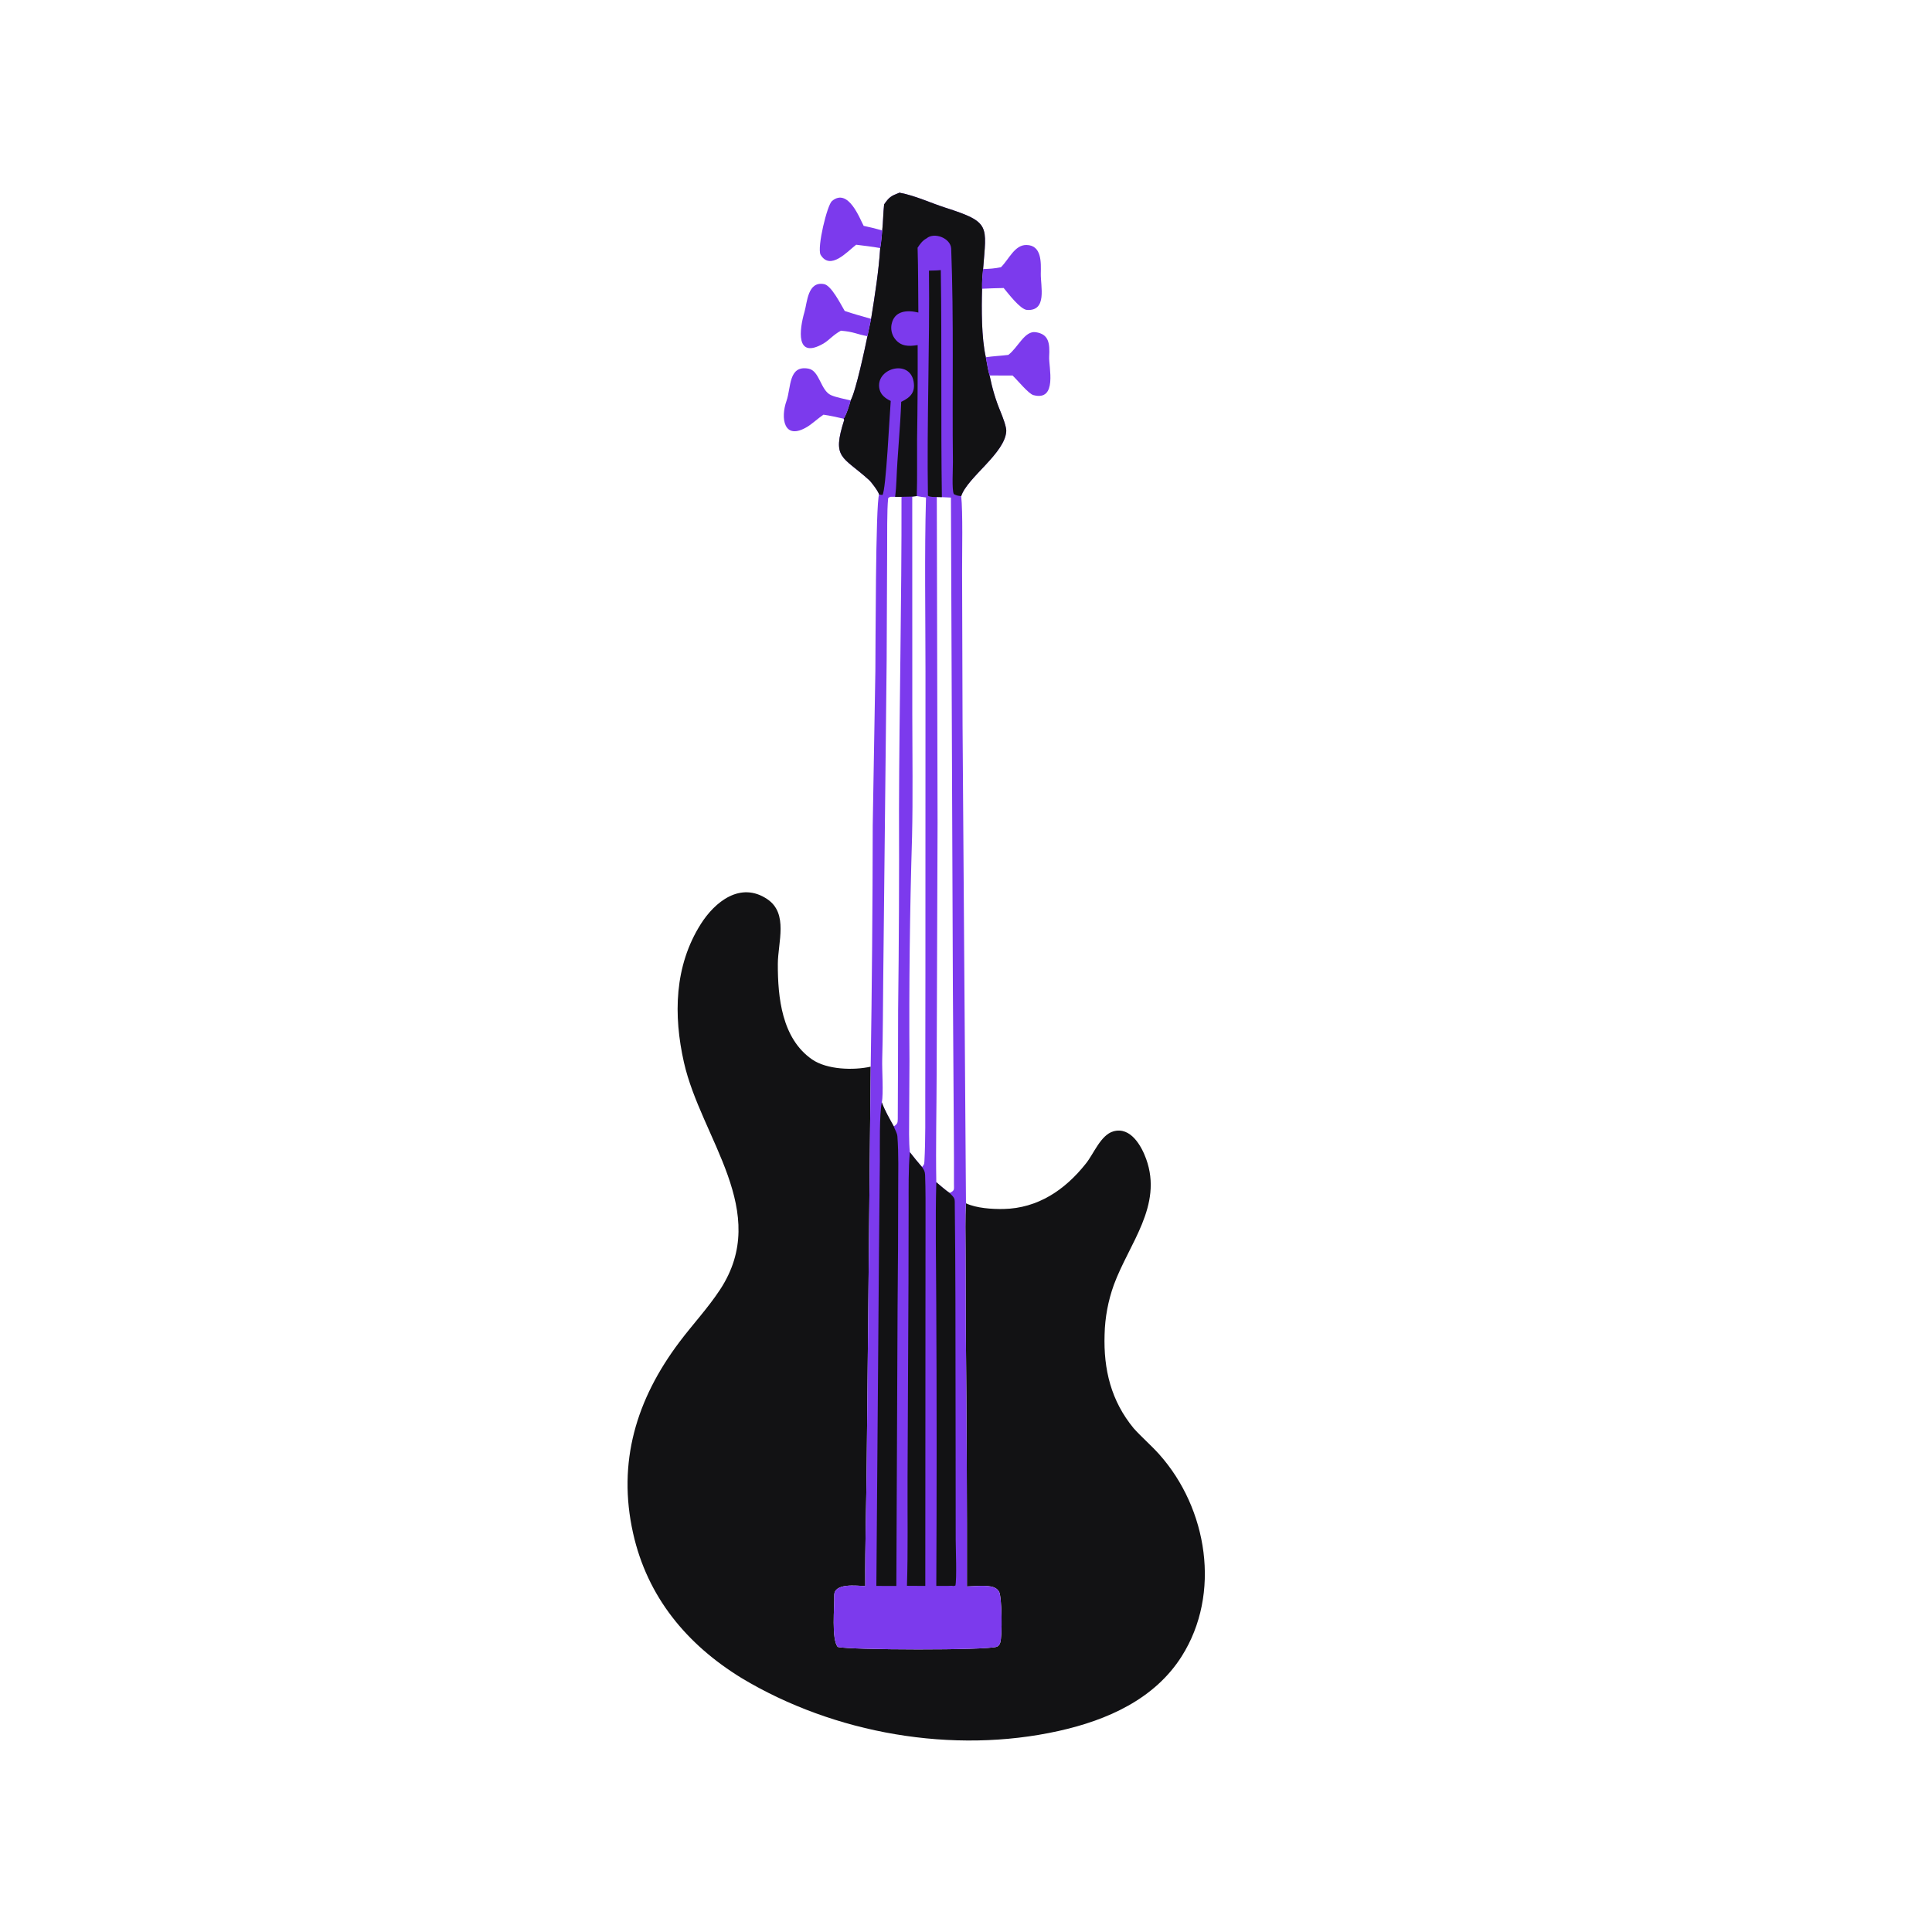
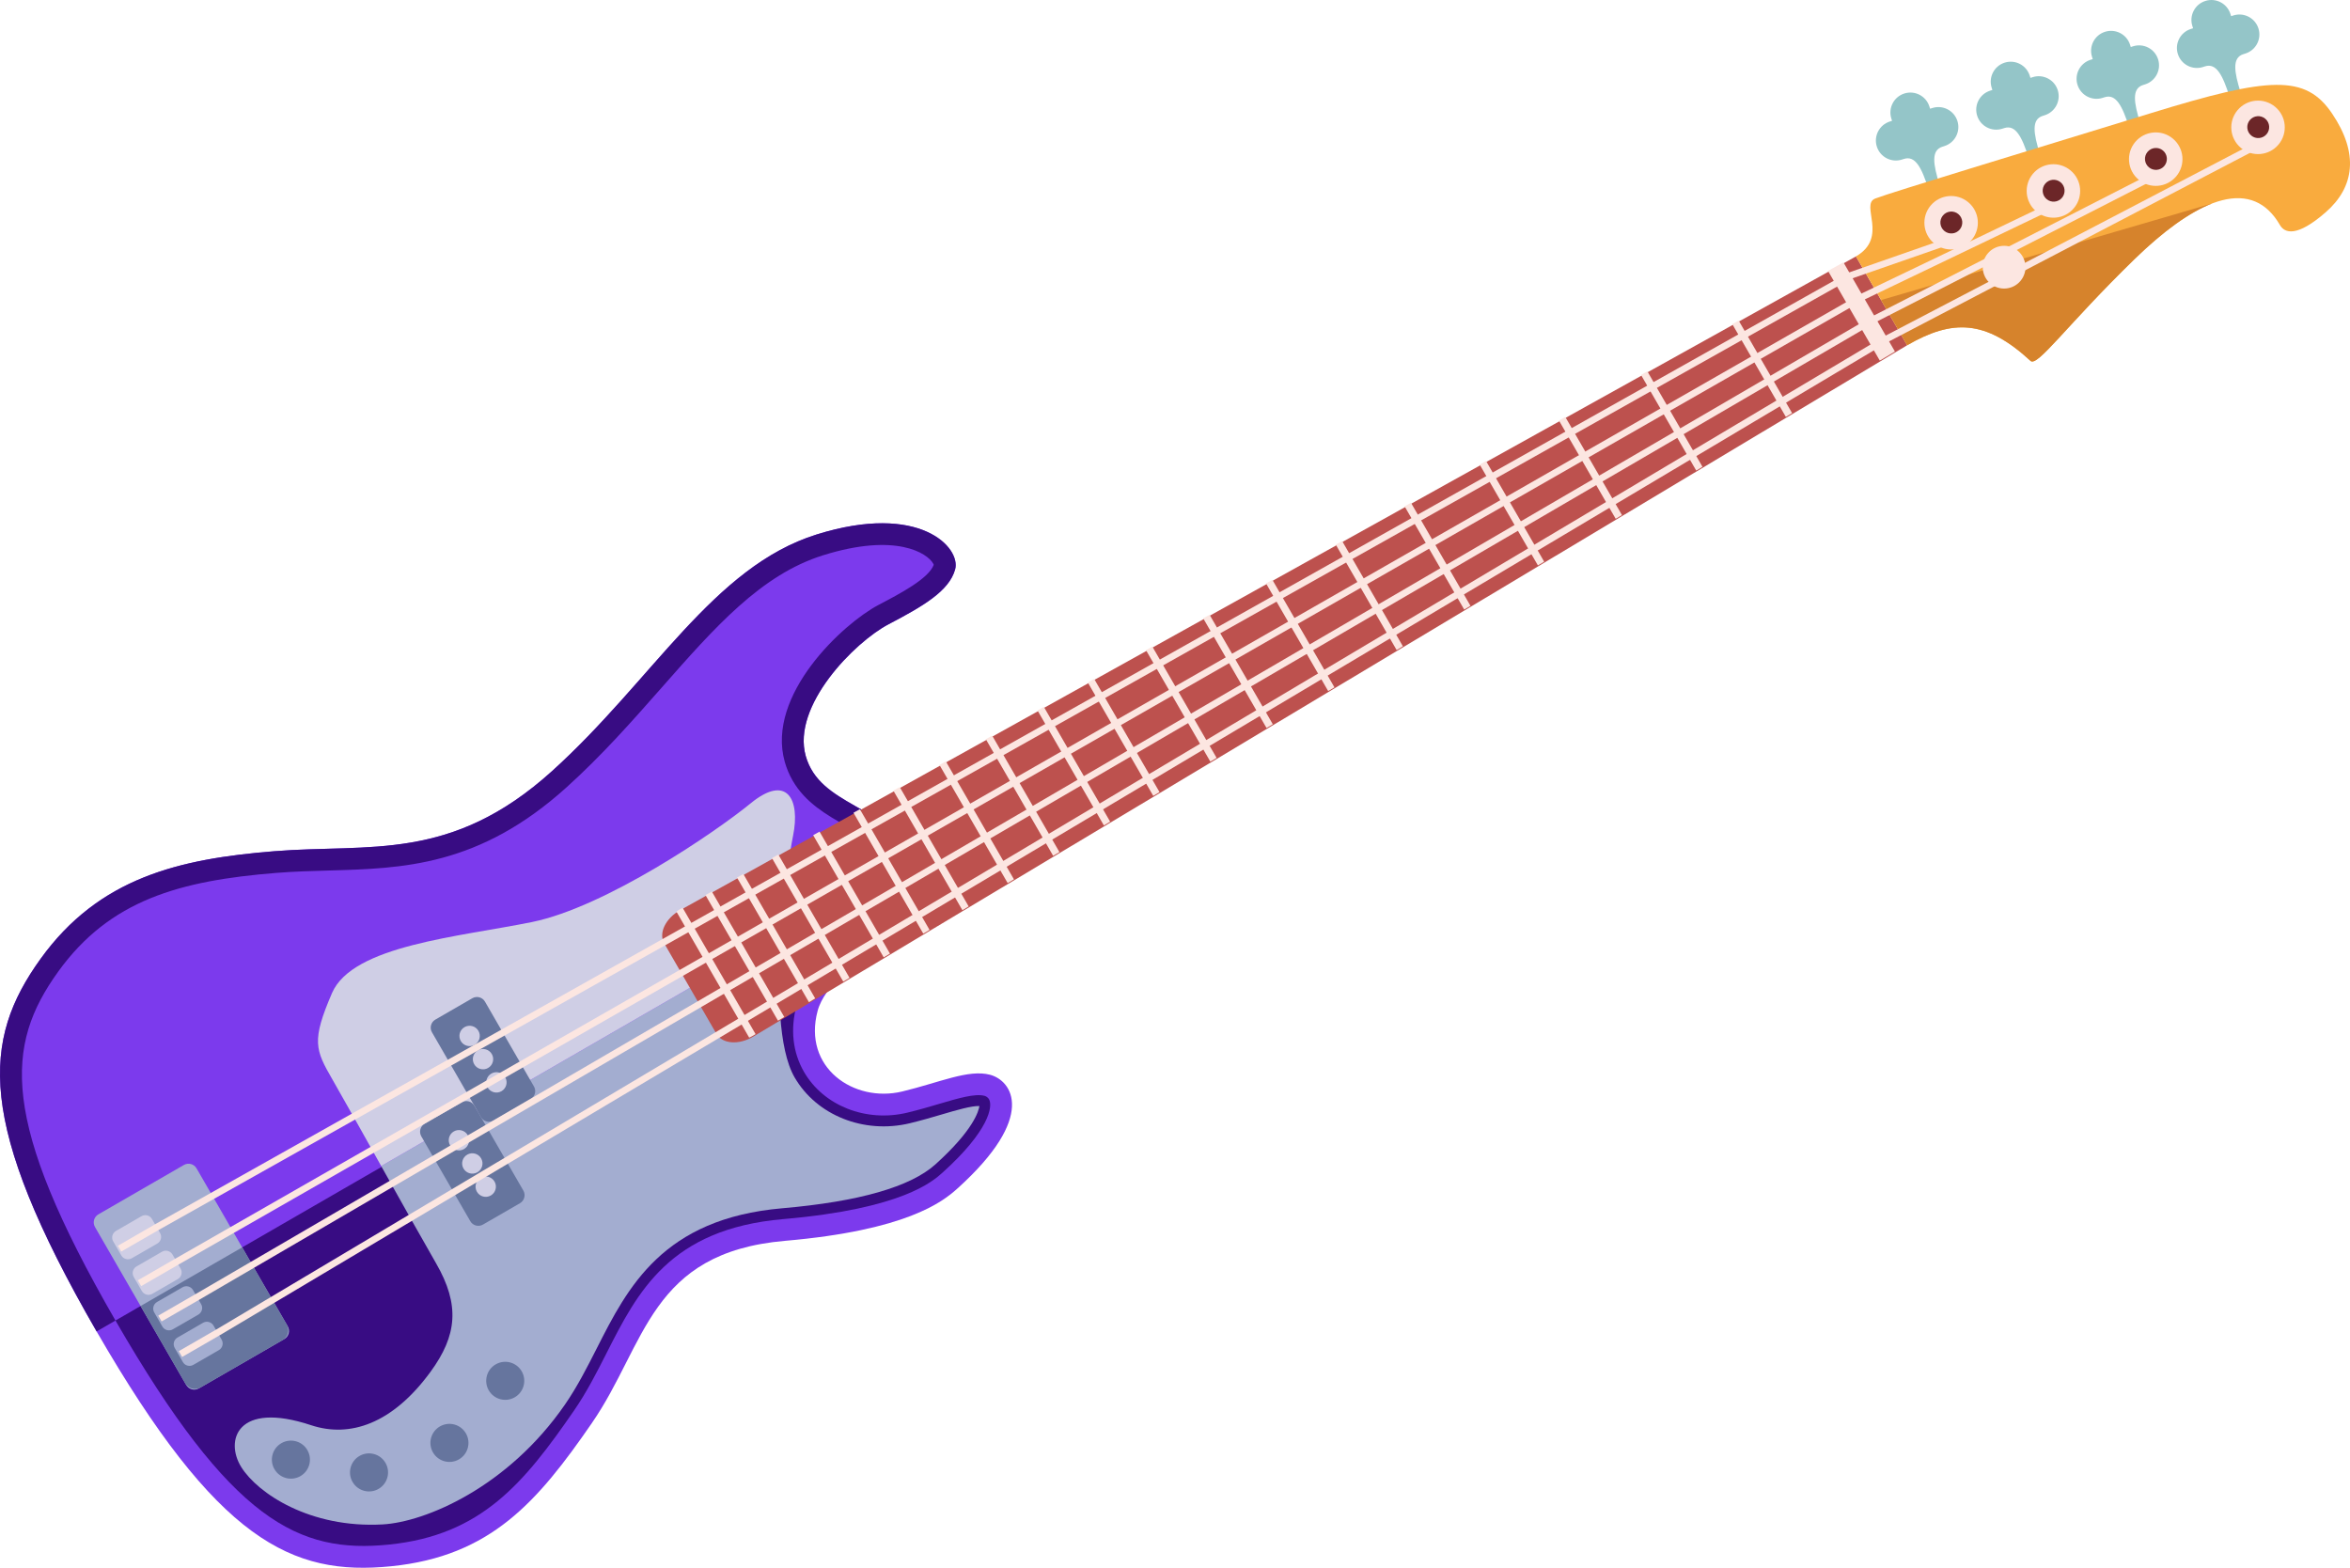
- <svg xmlns="http://www.w3.org/2000/svg" width="1024" height="1024" viewBox="0 0 1024 1024">
-   <path fill="#121214" d="M476.742 102.124c8.491 1.598 16.45 5.425 24.417 7.983 24.081 7.73 21.654 9.379 19.909 32.484-.417 4.046-.596 6.366-.553 10.444-.311 10.591-.356 26.038 1.996 36.312q.482 2.958 1.068 5.897a39 39 0 0 0 .931 3.772c1.412 6.898 3.161 12.907 5.869 19.396.961 2.303 3.064 7.805 2.964 10.013-.536 11.765-20.623 24.55-23.894 34.546.93 7.853.456 31.017.481 39.88l.246 81.661 1.811 253.272c5.481 2.578 13.804 3.125 19.926 3.003 18.177-.363 32.593-10.125 43.606-24.051 4.175-5.118 7.851-15.199 14.637-17.106 9.096-2.556 14.845 7.755 17.329 14.632 8.949 24.782-9.074 44.842-17.116 66.719a83.4 83.4 0 0 0-4.914 26.349c-.596 18.464 3.403 35.154 15.454 49.741 4.292 4.777 9.294 9.032 13.563 13.82 25.526 28.629 32.901 73.741 11.846 106.994-14.355 22.671-39.395 33.825-65.189 39.559-56.046 12.46-118.889 1.48-168.04-28.008-29.112-17.851-49.978-43.018-57.532-76.78-8.418-37.619 1.667-70.954 24.548-101.354 7.161-9.514 15.082-17.937 21.546-27.779 27.202-41.419-10.022-80.146-19.147-120.409-5.622-24.976-5.149-51.154 8.974-73.415 7.429-11.711 20.999-22.691 35.194-13.13 11.319 7.623 5.627 22.98 5.593 34.312-.054 17.755 2.11 39.498 18.117 50.613 7.916 5.5 22.009 5.885 31.106 3.855a8991 8991 0 0 0 1.075-127.849l1.398-81.768c.115-9.865.092-89.56 1.986-93.607-.392-1.67-4-6.52-5.417-7.795-14.191-12.774-19.684-11.135-13.05-31.854l-.434-.575c1.199-.868 3.556-8.354 3.8-9.657 2.746-4.742 7.707-28.137 8.918-34.055a920 920 0 0 1 1.941-9.192c1.891-11.665 4.112-25.796 4.818-37.513.403-1.605.946-7.449 1.083-9.309.49-4.675.505-9.417.997-13.848 2.659-3.868 3.719-4.502 8.139-6.203m-9.136 20.051c-.137 1.86-.68 7.704-1.083 9.309-.706 11.717-2.927 25.848-4.818 37.513a920 920 0 0 0-1.941 9.192c-1.211 5.918-6.172 29.313-8.918 34.055-.244 1.303-2.601 8.789-3.8 9.657l.434.575c-6.634 20.719-1.141 19.08 13.05 31.854 1.417 1.275 5.025 6.125 5.417 7.795-1.894 4.047-1.871 83.742-1.986 93.607l-1.398 81.768a8991 8991 0 0 1-1.075 127.849l-2.102 208.814c-.167 22.156-.949 44.304-.783 66.48-4.57-.136-16.667-1.828-16.443 5.063.186 5.725-1.574 23.263 1.877 27.201 5.675 1.651 79.381 1.902 84.349-.123.997-.406 1.35-1.063 1.719-2.045 1.205-3.205.966-24.5-.6-27.134-.991-1.666-2.591-2.422-4.429-2.749-3.821-.677-8.684-.13-12.581-.001q.095-67.212-.573-134.422l-.155-43.45c-.017-7.823-.288-17.603.22-25.199l-1.811-253.272-.246-81.661c-.025-8.863.449-32.027-.481-39.88 3.271-9.996 23.358-22.781 23.894-34.546.1-2.208-2.003-7.71-2.964-10.013-2.708-6.489-4.457-12.498-5.869-19.396a39 39 0 0 1-.931-3.772q-.586-2.939-1.068-5.897c-2.352-10.274-2.307-25.721-1.996-36.312-.043-4.078.136-6.398.553-10.444 1.745-23.105 4.172-24.754-19.909-32.484-7.967-2.558-15.926-6.385-24.417-7.983-4.42 1.701-5.48 2.335-8.139 6.203-.492 4.431-.507 9.173-.997 13.848" />
-   <path fill="#7C3AED" d="M476.742 102.124c8.491 1.598 16.45 5.425 24.417 7.983 24.081 7.73 21.654 9.379 19.909 32.484-.417 4.046-.596 6.366-.553 10.444-.311 10.591-.356 26.038 1.996 36.312q.482 2.958 1.068 5.897a39 39 0 0 0 .931 3.772c1.412 6.898 3.161 12.907 5.869 19.396.961 2.303 3.064 7.805 2.964 10.013-.536 11.765-20.623 24.55-23.894 34.546.93 7.853.456 31.017.481 39.88l.246 81.661 1.811 253.272c-.508 7.596-.237 17.376-.22 25.199l.155 43.45q.668 67.21.573 134.422c3.897-.129 8.76-.676 12.581.001 1.838.327 3.438 1.083 4.429 2.749 1.566 2.634 1.805 23.929.6 27.134-.369.982-.722 1.639-1.719 2.045-4.968 2.025-78.674 1.774-84.349.123-3.451-3.938-1.691-21.476-1.877-27.201-.224-6.891 11.873-5.199 16.443-5.063-.166-22.176.616-44.324.783-66.48l2.102-208.814a8991 8991 0 0 0 1.075-127.849l1.398-81.768c.115-9.865.092-89.56 1.986-93.607-.392-1.67-4-6.52-5.417-7.795-14.191-12.774-19.684-11.135-13.05-31.854l-.434-.575c1.199-.868 3.556-8.354 3.8-9.657 2.746-4.742 7.707-28.137 8.918-34.055a920 920 0 0 1 1.941-9.192c1.891-11.665 4.112-25.796 4.818-37.513.403-1.605.946-7.449 1.083-9.309.49-4.675.505-9.417.997-13.848 2.659-3.868 3.719-4.502 8.139-6.203m6.769 161.083.027 115.992c.004 21.021.352 43.289-.13 64.246a3204 3204 0 0 0-1.374 118.942l-.167 29.39c-.032 5.341-.199 13.748.373 18.91 2.141 2.705 4.159 5.262 6.438 7.851.992-1.106 1.19-1.333 1.276-2.924.636-11.814.44-24.031.46-35.875l.075-63.935.038-159.751c-.009-30.237-.569-62.326.272-92.393-1.788-.179-3.109-.402-4.88-.725zm20.504.515-4.802-.224-2.688-.075.404 172.766-.481 131.994c-.04 19.028-.52 39.556-.187 58.432 2.091 1.745 4.899 4.227 7.071 5.691 2.793-1.391 2.259-1.737 2.287-4.861.081-8.969-.054-17.946-.07-26.917l-.506-77.25zm-29.568-.389c-2.06.048-2.548-.343-3.702.702-.693 6.371-.473 20.462-.537 27.234l-.263 58.748-1.828 170.11c-.167 13.759-.123 27.728-.529 41.478-.163 5.516.756 17.984-.208 22.658 1.702 4.635 4.017 8.474 6.381 12.799 1.772-1.414 2.061-1.659 2.078-3.987.146-19.256.12-38.514.185-57.771q.66-53.087.467-106.178c.146-55.273 1.442-110.561 1.32-165.788z" />
-   <path fill="#121214" d="M476.742 102.124c8.491 1.598 16.45 5.425 24.417 7.983 24.081 7.73 21.654 9.379 19.909 32.484-.417 4.046-.596 6.366-.553 10.444-.311 10.591-.356 26.038 1.996 36.312q.482 2.958 1.068 5.897a39 39 0 0 0 .931 3.772c1.412 6.898 3.161 12.907 5.869 19.396.961 2.303 3.064 7.805 2.964 10.013-.536 11.765-20.623 24.55-23.894 34.546-2.067-.281-2.083-.214-3.918-1.101-1.104-2.34-.427-13.447-.466-16.926-.423-37.592.524-75.6-.913-113.105-.216-5.632-8.971-8.965-13.035-5.509-2.235 1.229-3.466 2.98-4.774 4.977.357 11.264.273 23.018.403 34.339-5.902-1.412-12.683-1.054-14.18 6.17a9.68 9.68 0 0 0 1.639 7.589c3.169 4.32 7.459 4.248 12.172 3.494q.093 24.927-.303 49.852c-.078 9.842.144 20.486-.155 30.184l-2.408.272-5.7.131-3.364-.005c.352-2.789.57-5.68.677-8.49.535-13.967 2.041-27.897 2.531-41.863 5.039-2.362 7.545-5.133 6.57-10.77-2.109-12.197-20.629-6.917-18.055 4.113.719 3.079 3.216 4.897 5.936 6.187-.587 6.751-2.485 47.716-4.397 49.836l-1.762-.221c-.392-1.67-4-6.52-5.417-7.795-14.191-12.774-19.684-11.135-13.05-31.854l-.434-.575c1.199-.868 3.556-8.354 3.8-9.657 2.746-4.742 7.707-28.137 8.918-34.055a920 920 0 0 1 1.941-9.192c1.891-11.665 4.112-25.796 4.818-37.513.403-1.605.946-7.449 1.083-9.309.49-4.675.505-9.417.997-13.848 2.659-3.868 3.719-4.502 8.139-6.203m-9.362 482.139c1.702 4.635 4.017 8.474 6.381 12.799.361 1.393 1.727 3.266 1.877 5.228.712 9.334.424 19.593.416 28.982q.002 30.716-.318 61.429l-.655 147.892-10.591-.035 1.389-177.103.46-48.2c.049-7.641-.308-24.618 1.041-30.992m14.86 26.424c2.141 2.705 4.159 5.262 6.438 7.851 1.083 1.52 1.582 2.404 1.653 4.333.293 7.997.213 16.272.218 24.264l-.036 47.25-.086 146.18-9.726-.056c.602-18.438.229-38.45.318-57.006l.491-103.201.078-41.11c.023-9.113-.168-19.489.652-28.505m14.021 15.928c2.091 1.745 4.899 4.227 7.071 5.691l1.625 1.722c1.298 1.485 1.069 2.273 1.098 4.674.202 16.823.307 33.693.34 50.517l.107 81.78.04 45.052c.02 4.439.649 21.062-.169 24.329-1.197.305-.791.297-1.946.103-2.259.145-5.818.058-8.173.067q.381-75.184-.025-150.368c-.053-20.634-.535-43.079.032-63.567" />
-   <path fill="#121214" d="M492.375 143.434c1.97-.05 4.337-.042 6.262-.284.602 40.106-.01 80.318.576 120.348l-2.688-.075c-1.499-.044-3.61.12-4.704-.701-.607-39.339 1-79.923.554-119.288" />
-   <path fill="#7C3AED" d="M445.702 175.272c-4.148 2.258-6.19 4.986-9.207 6.788-14.983 8.647-12.832-7.394-10.087-16.818 1.459-5.012 1.653-16.275 10.34-14.665 3.917.726 8.88 10.736 10.961 14.23 4.826 1.631 9.172 2.812 13.996 4.19a920 920 0 0 0-1.941 9.192c-5.958-1.092-6.923-2.294-14.062-2.917m-9.252 44.518c-2.885 1.957-6.083 4.923-8.567 6.423-12.516 7.557-14.251-4.65-11.029-13.719 2.502-7.042.93-19.077 11.652-17.106 5.97 1.097 6.399 11.637 12.004 14.073 2.858 1.238 7.211 1.99 10.336 2.783-.244 1.303-2.601 8.789-3.8 9.657-3.593-.823-6.926-1.578-10.596-2.111m97.979-31.687c5.203-3.924 8.634-12.932 14.568-12.029 6.855 1.043 7.497 5.768 7.084 12.983-.301 5.272 4.572 23.738-8.325 20.373-2.608-.68-8.416-7.901-11.069-10.392l-12.177-.022a39 39 0 0 1-.931-3.772q-.586-2.939-1.068-5.897c3.738-.566 8.058-.764 11.918-1.244m-3.905-46.47c4.263-4.216 7.244-11.851 13.476-11.784 8.192.088 7.766 9.289 7.645 15.151-.138 6.725 3.526 19.968-7.344 19.276-3.572-.344-9.732-8.516-12.334-11.625q-5.729.107-11.452.384c-.043-4.078.136-6.398.553-10.444 3.244-.051 6.271-.297 9.456-.958m-76.736-11.922c-4.733 3.615-13.698 13.904-18.879 5.285-1.917-3.912 3.494-26.333 6.079-28.476 8.672-7.19 14.773 9.57 16.774 13.184 3.244.696 6.67 1.52 9.844 2.471-.137 1.86-.68 7.704-1.083 9.309-4.447-.795-8.297-1.213-12.735-1.773" />
+ <svg xmlns="http://www.w3.org/2000/svg" width="92.621mm" height="61.787mm" viewBox="0 0 92.621 61.787" version="1.1" id="svg1" xml:space="preserve">
+   <defs id="defs1" />
+   <g id="g30" transform="matrix(0.1322917,0.2291359,-0.2291359,0.1322917,152.8382,87.58446)">
+     <path id="path134-86" d="m -347.853,364.374 c -6.117,-12.885 -17.691,-20.147 -9.113,-38.493 7.657,-16.383 6.717,-23.167 6.093,-26.095 -3.361,-15.785 -9.904,-15.091 -12.257,-12.704 -2.352,2.387 -2.751,7.084 -4.38,12.579 -2.097,7.073 -10.497,11.097 -16.696,4.899 -5.493,-5.492 -3.176,-24.128 -12.353,-24.128 -9.176,0 -13.883,8.589 -21.412,6.681 -7.529,-1.909 -11.059,-14.795 -10.824,-20.521 0.236,-5.727 0.236,-10.26 -2.117,-12.647 -2.352,-2.385 -11.293,-0.477 -14.824,15.272 -3.529,15.748 6.589,31.973 10.824,51.779 4.236,19.804 -4.235,28.872 -10.353,41.756 -6.117,12.885 -9.647,24.577 -3.529,38.179 6.119,13.6 16.236,20.52 52.236,20.52 36.001,0 46.119,-6.92 52.236,-20.52 6.117,-13.602 2.588,-23.671 -3.529,-36.556" style="fill:#7c3aed;fill-opacity:1;fill-rule:nonzero;stroke:none;stroke-width:0.133" />
+     <path id="path135-90" d="m -445.837,399.599 c -5.401,-12.008 -2.664,-22.469 3.501,-35.456 1.143,-2.405 2.399,-4.728 3.615,-6.976 5.235,-9.681 10.649,-19.692 6.98,-36.851 -1.497,-7.005 -3.671,-13.451 -5.772,-19.683 -3.849,-11.413 -7.173,-21.272 -5.059,-30.708 2.499,-11.145 7.516,-13.587 9.24,-13.587 0.103,0 0.179,0.008 0.229,0.017 1.411,1.699 1.212,6.54 1.065,10.101 -0.244,5.952 3.227,21.252 13.269,23.799 0.984,0.249 1.987,0.376 2.979,0.376 3.837,0 6.941,-1.82 9.943,-3.579 2.965,-1.739 5.765,-3.379 9.287,-3.379 v -3.244 c -9.176,0 -13.883,8.589 -21.412,6.681 -7.529,-1.909 -11.059,-14.795 -10.824,-20.521 0.236,-5.727 0.236,-10.26 -2.117,-12.647 -2.353,-2.385 -11.295,-0.477 -14.824,15.272 -3.529,15.748 6.589,31.973 10.824,51.779 4.236,19.804 -4.235,28.872 -10.353,41.756 -6.117,12.885 -9.647,24.577 -3.529,38.179 6.119,13.6 16.236,20.52 52.236,20.52 v -3.244 c -34.58,0 -43.727,-6.265 -49.277,-18.606" style="fill:#380c83;fill-opacity:1;fill-rule:nonzero;stroke:none;stroke-width:0.133" />
+     <path id="path136-16" d="m -350.784,365.766 c -1.435,-3.024 -3.245,-5.802 -4.996,-8.488 -5.567,-8.543 -11.324,-17.376 -4.127,-32.772 7.545,-16.136 6.277,-22.088 5.861,-24.044 -1.925,-9.04 -4.763,-11.428 -5.993,-11.428 -0.439,0 -0.728,0.271 -0.781,0.325 -1.033,1.047 -1.64,3.567 -2.344,6.483 -0.345,1.432 -0.736,3.053 -1.236,4.74 -1.795,6.053 -7.123,10.281 -12.956,10.281 -3.359,0 -6.521,-1.387 -9.144,-4.011 -2.913,-2.913 -3.977,-7.893 -5.007,-12.709 -1.308,-6.129 -2.437,-10.468 -5.053,-10.468 v 134.53 c 34.581,0 43.727,-6.265 49.277,-18.606 5.673,-12.615 2.128,-21.98 -3.501,-33.833" style="fill:#380c83;fill-opacity:1;fill-rule:nonzero;stroke:none;stroke-width:0.133" />
+     <path id="path137-4" d="m -352.248,366.46 c -1.389,-2.924 -3.169,-5.656 -4.891,-8.297 -5.539,-8.499 -11.816,-18.131 -4.236,-34.344 4.853,-10.383 6.785,-18.127 5.743,-23.02 -1.599,-7.503 -3.665,-9.556 -4.249,-10.023 -0.629,0.984 -1.199,3.343 -1.707,5.448 -0.351,1.449 -0.747,3.092 -1.257,4.819 -1.997,6.736 -7.964,11.441 -14.511,11.441 -4.853,0 -12.643,-4.332 -19.337,-8.821 v 68.759 c 6.368,0.08 13.021,0.161 16.639,0.161 7.184,0 10.869,2.68 13.568,8.78 3.901,8.815 2.535,15.365 -2,19.401 -8.705,7.745 -4.433,12.287 0.196,12.127 4.629,-0.16 13.045,-4.316 17.927,-13.958 2.883,-5.693 4.541,-18.94 -1.884,-32.472" style="fill:#a3add0;fill-opacity:1;fill-rule:nonzero;stroke:none;stroke-width:0.133" />
+     <path id="path138-4" d="m -408.627,294.686 c -4.151,-3.671 -8.461,-3.831 -7.344,3.033 1.117,6.864 2.555,26.497 -0.957,37.033 -3.512,10.535 -10.376,24.901 -5.747,31.127 4.629,6.225 6.067,6.385 11.175,6.385 3.107,0 12.344,0.12 14.807,0.155 v -68.756 c -5.396,-3.619 -10.081,-7.339 -11.933,-8.977" style="fill:#cfcee5;fill-opacity:1;fill-rule:nonzero;stroke:none;stroke-width:0.133" />
+     <path id="path139-86" d="m -388.785,319.322 h -15.548 c -1.753,0 -3.143,-2.032 -3.103,-4.521 l 3.239,-200.38 h 15.276 l 3.237,200.38 c 0.041,2.489 -1.348,4.521 -3.101,4.521" style="fill:#bd514e;fill-opacity:1;fill-rule:nonzero;stroke:none;stroke-width:0.133" />
+     <path id="path140-14" d="m -395.58,355.907 h -14.595 c -0.761,0 -1.38,-0.617 -1.38,-1.38 v -6.363 c 0,-0.761 0.619,-1.379 1.38,-1.379 h 14.595 c 0.763,0 1.38,0.617 1.38,1.379 v 6.363 c 0,0.763 -0.617,1.38 -1.38,1.38" style="fill:#66759e;fill-opacity:1;fill-rule:nonzero;stroke:none;stroke-width:0.133" />
+     <path id="path141-0" d="m -397.391,351.323 c 0,0.837 -0.679,1.516 -1.515,1.516 -0.837,0 -1.516,-0.679 -1.516,-1.516 0,-0.837 0.679,-1.516 1.516,-1.516 0.836,0 1.515,0.679 1.515,1.516" style="fill:#cfcee5;fill-opacity:1;fill-rule:nonzero;stroke:none;stroke-width:0.133" />
+     <path id="path142-8" d="m -401.384,351.323 c 0,0.837 -0.679,1.516 -1.516,1.516 -0.837,0 -1.516,-0.679 -1.516,-1.516 0,-0.837 0.679,-1.516 1.516,-1.516 0.837,0 1.516,0.679 1.516,1.516" style="fill:#cfcee5;fill-opacity:1;fill-rule:nonzero;stroke:none;stroke-width:0.133" />
+     <path id="path143-1" d="m -405.377,351.323 c 0,0.837 -0.679,1.516 -1.516,1.516 -0.837,0 -1.516,-0.679 -1.516,-1.516 0,-0.837 0.679,-1.516 1.516,-1.516 0.837,0 1.516,0.679 1.516,1.516" style="fill:#cfcee5;fill-opacity:1;fill-rule:nonzero;stroke:none;stroke-width:0.133" />
+     <path id="path144-0" d="m -382.945,365.031 h -14.595 c -0.761,0 -1.38,-0.617 -1.38,-1.38 v -6.364 c 0,-0.761 0.619,-1.38 1.38,-1.38 h 14.595 c 0.763,0 1.38,0.619 1.38,1.38 v 6.364 c 0,0.762 -0.617,1.38 -1.38,1.38" style="fill:#66759e;fill-opacity:1;fill-rule:nonzero;stroke:none;stroke-width:0.133" />
+     <path id="path145-3" d="m -384.733,360.47 c 0,0.838 -0.679,1.516 -1.516,1.516 -0.837,0 -1.516,-0.679 -1.516,-1.516 0,-0.837 0.679,-1.516 1.516,-1.516 0.837,0 1.516,0.679 1.516,1.516" style="fill:#cfcee5;fill-opacity:1;fill-rule:nonzero;stroke:none;stroke-width:0.133" />
+     <path id="path146-1" d="m -388.727,360.47 c 0,0.838 -0.679,1.516 -1.516,1.516 -0.837,0 -1.516,-0.679 -1.516,-1.516 0,-0.837 0.679,-1.516 1.516,-1.516 0.837,0 1.516,0.679 1.516,1.516" style="fill:#cfcee5;fill-opacity:1;fill-rule:nonzero;stroke:none;stroke-width:0.133" />
+     <path id="path147-1" d="m -392.72,360.47 c 0,0.838 -0.679,1.516 -1.516,1.516 -0.837,0 -1.516,-0.679 -1.516,-1.516 0,-0.837 0.679,-1.516 1.516,-1.516 0.837,0 1.516,0.679 1.516,1.516" style="fill:#cfcee5;fill-opacity:1;fill-rule:nonzero;stroke:none;stroke-width:0.133" />
+     <path id="path148-508" d="m -362.712,405.933 c 0,1.565 -1.268,2.834 -2.835,2.834 -1.565,0 -2.833,-1.269 -2.833,-2.834 0,-1.566 1.268,-2.835 2.833,-2.835 1.567,0 2.835,1.269 2.835,2.835" style="fill:#66759e;fill-opacity:1;fill-rule:nonzero;stroke:none;stroke-width:0.133" />
+     <path id="path149-49" d="m -355.245,396.806 c 0,1.566 -1.269,2.835 -2.835,2.835 -1.565,0 -2.835,-1.269 -2.835,-2.835 0,-1.565 1.269,-2.834 2.835,-2.834 1.565,0 2.835,1.269 2.835,2.834" style="fill:#66759e;fill-opacity:1;fill-rule:nonzero;stroke:none;stroke-width:0.133" />
+     <path id="path150-30" d="m -353.064,384.235 c 0,1.565 -1.269,2.834 -2.835,2.834 -1.565,0 -2.835,-1.269 -2.835,-2.834 0,-1.566 1.269,-2.835 2.835,-2.835 1.565,0 2.835,1.269 2.835,2.835" style="fill:#66759e;fill-opacity:1;fill-rule:nonzero;stroke:none;stroke-width:0.133" />
+     <path id="path151-5" d="m -356.917,372.414 c 0,1.565 -1.268,2.834 -2.833,2.834 -1.567,0 -2.835,-1.269 -2.835,-2.834 0,-1.566 1.268,-2.835 2.835,-2.835 1.565,0 2.833,1.269 2.833,2.835" style="fill:#66759e;fill-opacity:1;fill-rule:nonzero;stroke:none;stroke-width:0.133" />
+     <path id="path152-23" d="m -405.937,213.79 -0.017,1.087 h 18.523 l -0.017,-1.087 z m -0.491,30.371 -0.017,1.087 h 19.504 l -0.017,-1.087 z m 0.319,-19.668 -0.019,1.087 h 18.869 l -0.017,-1.087 z m 1.745,-108.017 -0.043,2.627 h 15.428 l -0.043,-2.627 z m -1.381,85.427 -0.017,1.087 h 18.139 l -0.017,-1.087 z m 0.841,-52.015 -0.017,1.087 h 16.457 l -0.017,-1.087 z m -0.651,40.284 -0.019,1.087 h 17.76 l -0.017,-1.087 z m 0.901,-55.845 -0.017,1.087 h 15.955 l -0.017,-1.087 z m -0.695,43.049 -0.019,1.087 h 17.347 l -0.017,-1.087 z m 0.217,-13.507 -0.017,1.087 h 16.909 l -0.017,-1.087 z m -1.137,70.379 -0.017,1.087 h 19.184 l -0.017,-1.087 z m -0.299,18.484 -0.017,1.087 h 19.781 l -0.017,-1.087 z m -0.731,45.252 -0.017,1.087 h 21.244 l -0.017,-1.087 z m 21.48,16.817 -0.008,-0.505 h -21.736 l -0.008,0.505 c -0.003,0.199 0.017,0.388 0.032,0.581 h 21.689 c 0.013,-0.193 0.035,-0.383 0.031,-0.581 z m -21.663,-5.483 -0.019,1.087 h 21.611 l -0.017,-1.087 z m 0.087,-5.371 -0.019,1.087 h 21.437 l -0.017,-1.087 z m 0.685,-42.408 -0.019,1.087 h 20.067 l -0.017,-1.087 z m -0.128,7.899 -0.017,1.087 h 20.321 l -0.017,-1.087 z m -0.127,7.859 -0.019,1.087 h 20.576 l -0.017,-1.087 z m -0.221,13.665 -0.017,1.087 h 21.017 l -0.017,-1.087 z m 20.871,-6.872 0.017,1.087 h -20.795 l 0.017,-1.087 h 20.76" style="fill:#fce6e1;fill-opacity:1;fill-rule:nonzero;stroke:none;stroke-width:0.133" />
+     <path id="path153-87" d="m -411.908,95.107 0.069,-0.319 c 0.352,-1.604 -0.663,-3.191 -2.267,-3.543 -1.604,-0.352 -3.191,0.663 -3.543,2.268 l -0.075,0.341 -0.343,-0.075 c -1.604,-0.352 -3.189,0.663 -3.541,2.267 -0.352,1.604 0.663,3.189 2.267,3.541 l 0.343,0.076 -0.076,0.341 c -0.352,1.605 0.664,3.191 2.268,3.543 1.604,0.352 3.189,-0.663 3.541,-2.267 l 0.071,-0.319 c 0.376,-1.713 2.403,-1.639 5.735,-0.907 l 0.189,-0.863 0.189,-0.863 c -3.332,-0.731 -5.204,-1.512 -4.828,-3.224" style="fill:#94c5c8;fill-opacity:1;fill-rule:nonzero;stroke:none;stroke-width:0.133" />
+     <path id="path154-8" d="m -408.415,79.863 0.069,-0.319 c 0.352,-1.604 -0.663,-3.189 -2.267,-3.541 -1.604,-0.352 -3.191,0.663 -3.543,2.267 l -0.075,0.343 -0.343,-0.076 c -1.604,-0.352 -3.189,0.663 -3.541,2.268 -0.352,1.604 0.663,3.189 2.267,3.541 l 0.343,0.075 -0.076,0.343 c -0.352,1.604 0.664,3.189 2.268,3.541 1.604,0.352 3.189,-0.663 3.541,-2.267 l 0.071,-0.319 c 0.375,-1.712 2.403,-1.637 5.735,-0.907 l 0.189,-0.861 0.189,-0.863 c -3.332,-0.732 -5.204,-1.512 -4.828,-3.225" style="fill:#94c5c8;fill-opacity:1;fill-rule:nonzero;stroke:none;stroke-width:0.133" />
+     <path id="path155-04" d="m -404.923,64.621 0.071,-0.319 c 0.352,-1.604 -0.663,-3.191 -2.267,-3.543 -1.604,-0.352 -3.191,0.663 -3.543,2.267 l -0.075,0.343 -0.343,-0.075 c -1.604,-0.352 -3.189,0.663 -3.541,2.267 -0.352,1.604 0.663,3.189 2.267,3.541 l 0.343,0.076 -0.076,0.341 c -0.352,1.605 0.663,3.191 2.268,3.543 1.604,0.352 3.189,-0.663 3.541,-2.267 l 0.071,-0.319 c 0.375,-1.713 2.403,-1.639 5.735,-0.907 l 0.189,-0.863 0.189,-0.863 c -3.332,-0.731 -5.204,-1.512 -4.829,-3.224" style="fill:#94c5c8;fill-opacity:1;fill-rule:nonzero;stroke:none;stroke-width:0.133" />
+     <path id="path156-5" d="m -401.429,49.377 0.071,-0.319 c 0.352,-1.604 -0.663,-3.189 -2.267,-3.541 -1.605,-0.352 -3.191,0.663 -3.543,2.267 l -0.075,0.343 -0.343,-0.076 c -1.604,-0.352 -3.189,0.663 -3.541,2.268 -0.352,1.604 0.663,3.189 2.267,3.541 l 0.343,0.075 -0.076,0.343 c -0.352,1.604 0.663,3.189 2.268,3.541 1.604,0.352 3.189,-0.663 3.541,-2.267 l 0.069,-0.319 c 0.376,-1.712 2.404,-1.637 5.736,-0.907 l 0.189,-0.861 0.189,-0.863 c -3.332,-0.732 -5.205,-1.512 -4.829,-3.225" style="fill:#94c5c8;fill-opacity:1;fill-rule:nonzero;stroke:none;stroke-width:0.133" />
+     <path id="path157-71" d="m -374.9,50.541 c -1.1,-5.623 -5.135,-8.679 -12.224,-8.189 -7.089,0.488 -9.44,5.256 -13.583,23.347 -4.141,18.089 -9.152,39.48 -9.519,41.925 -0.367,2.444 6.028,1.127 6.028,6.797 h 15.276 c 0,-7.775 2.517,-12.037 11.209,-14.743 1.331,-0.415 -1.92,-7.333 -5.36,-20.901 -3.44,-13.568 -1.6,-21.391 6.403,-21.391 1.403,0 2.869,-1.223 1.769,-6.845" style="fill:#f9ab3e;fill-opacity:1;fill-rule:nonzero;stroke:none;stroke-width:0.133" />
+     <path id="path158-0" d="m -383.072,78.777 c -1.495,-5.895 -1.992,-10.704 -1.421,-14.259 l -12.2,49.903 h 7.772 c 0,-7.776 2.519,-12.037 11.209,-14.743 1.331,-0.415 -1.92,-7.333 -5.36,-20.901" style="fill:#d6832c;fill-opacity:1;fill-rule:nonzero;stroke:none;stroke-width:0.133" />
+     <path id="path159-6" d="m -397.707,98.271 c 0.753,2.067 -0.312,4.352 -2.38,5.105 -2.067,0.753 -4.352,-0.312 -5.105,-2.38 -0.753,-2.067 0.312,-4.352 2.38,-5.105 2.067,-0.753 4.352,0.312 5.105,2.38" style="fill:#fce6e1;fill-opacity:1;fill-rule:nonzero;stroke:none;stroke-width:0.133" />
+     <path id="path160-0" d="m -399.932,99.031 c 0.308,0.847 -0.128,1.783 -0.975,2.092 -0.847,0.308 -1.783,-0.128 -2.092,-0.975 -0.308,-0.847 0.128,-1.783 0.975,-2.092 0.847,-0.308 1.783,0.128 2.092,0.975" style="fill:#6c2628;fill-opacity:1;fill-rule:nonzero;stroke:none;stroke-width:0.133" />
+     <path id="path161-33" d="m -394.189,82.705 c 0.753,2.068 -0.312,4.353 -2.379,5.107 -2.068,0.752 -4.353,-0.313 -5.107,-2.38 -0.752,-2.067 0.313,-4.353 2.38,-5.105 2.067,-0.753 4.353,0.312 5.105,2.379" style="fill:#fce6e1;fill-opacity:1;fill-rule:nonzero;stroke:none;stroke-width:0.133" />
+     <path id="path162-50" d="m -388.779,95.019 c 0.601,1.652 -0.249,3.477 -1.901,4.08 -1.652,0.601 -3.477,-0.251 -4.079,-1.901 -0.603,-1.652 0.249,-3.479 1.9,-4.08 1.652,-0.601 3.479,0.249 4.08,1.901" style="fill:#fce6e1;fill-opacity:1;fill-rule:nonzero;stroke:none;stroke-width:0.133" />
+     <path id="path163-2" d="m -396.415,83.466 c 0.308,0.847 -0.128,1.783 -0.975,2.091 -0.847,0.308 -1.783,-0.128 -2.091,-0.975 -0.308,-0.847 0.128,-1.783 0.975,-2.091 0.847,-0.308 1.783,0.128 2.091,0.975" style="fill:#6c2628;fill-opacity:1;fill-rule:nonzero;stroke:none;stroke-width:0.133" />
+     <path id="path164-32" d="m -390.671,67.139 c 0.752,2.067 -0.313,4.353 -2.38,5.105 -2.067,0.753 -4.353,-0.312 -5.105,-2.379 -0.753,-2.068 0.312,-4.353 2.379,-5.107 2.068,-0.752 4.353,0.313 5.107,2.38" style="fill:#fce6e1;fill-opacity:1;fill-rule:nonzero;stroke:none;stroke-width:0.133" />
+     <path id="path165-7" d="m -392.897,67.901 c 0.308,0.845 -0.128,1.783 -0.975,2.091 -0.847,0.308 -1.783,-0.128 -2.091,-0.975 -0.308,-0.847 0.128,-1.783 0.975,-2.091 0.847,-0.309 1.783,0.128 2.091,0.975" style="fill:#6c2628;fill-opacity:1;fill-rule:nonzero;stroke:none;stroke-width:0.133" />
+     <path id="path166-1" d="m -387.153,51.574 c 0.753,2.067 -0.312,4.352 -2.38,5.105 -2.067,0.753 -4.353,-0.312 -5.105,-2.38 -0.753,-2.067 0.312,-4.352 2.38,-5.105 2.067,-0.753 4.352,0.312 5.105,2.38" style="fill:#fce6e1;fill-opacity:1;fill-rule:nonzero;stroke:none;stroke-width:0.133" />
+     <path id="path167-00" d="m -389.38,52.334 c 0.309,0.847 -0.128,1.783 -0.973,2.091 -0.847,0.309 -1.783,-0.128 -2.092,-0.973 -0.308,-0.847 0.128,-1.783 0.975,-2.092 0.847,-0.308 1.783,0.128 2.091,0.975" style="fill:#6c2628;fill-opacity:1;fill-rule:nonzero;stroke:none;stroke-width:0.133" />
+     <path id="path168-97" d="m -382.969,413.883 h -27.18 c -0.763,0 -1.38,-0.617 -1.38,-1.38 V 397.791 c 0,-0.761 0.617,-1.38 1.38,-1.38 h 27.18 c 0.761,0 1.38,0.619 1.38,1.38 v 14.712 c 0,0.763 -0.619,1.38 -1.38,1.38" style="fill:#a3add0;fill-opacity:1;fill-rule:nonzero;stroke:none;stroke-width:0.133" />
+     <path id="path169-1" d="m -383.268,396.411 h -13.292 v 17.472 h 13.292 c 0.927,0 1.679,-0.752 1.679,-1.679 v -14.115 c 0,-0.927 -0.752,-1.679 -1.679,-1.679" style="fill:#66759e;fill-opacity:1;fill-rule:nonzero;stroke:none;stroke-width:0.133" />
+     <path id="path170-74" d="m -404.515,412.603 h -2.424 c -0.631,0 -1.141,-0.51 -1.141,-1.141 v -4.388 c 0,-0.631 0.511,-1.141 1.141,-1.141 h 2.424 c 0.629,0 1.14,0.51 1.14,1.141 v 4.388 c 0,0.631 -0.511,1.141 -1.14,1.141" style="fill:#cfcee5;fill-opacity:1;fill-rule:nonzero;stroke:none;stroke-width:0.133" />
+     <path id="path171-51" d="m -398.404,412.603 h -2.423 c -0.631,0 -1.141,-0.51 -1.141,-1.141 v -4.388 c 0,-0.631 0.511,-1.141 1.141,-1.141 h 2.423 c 0.631,0 1.141,0.51 1.141,1.141 v 4.388 c 0,0.631 -0.511,1.141 -1.141,1.141" style="fill:#cfcee5;fill-opacity:1;fill-rule:nonzero;stroke:none;stroke-width:0.133" />
+     <path id="path172-78" d="m -392.292,412.603 h -2.424 c -0.629,0 -1.14,-0.51 -1.14,-1.141 v -4.388 c 0,-0.631 0.511,-1.141 1.14,-1.141 h 2.424 c 0.629,0 1.14,0.51 1.14,1.141 v 4.388 c 0,0.631 -0.511,1.141 -1.14,1.141" style="fill:#a3add0;fill-opacity:1;fill-rule:nonzero;stroke:none;stroke-width:0.133" />
+     <path id="path173-25" d="m -386.181,412.603 h -2.423 c -0.631,0 -1.141,-0.51 -1.141,-1.141 v -4.388 c 0,-0.631 0.511,-1.141 1.141,-1.141 h 2.423 c 0.631,0 1.141,0.51 1.141,1.141 v 4.388 c 0,0.631 -0.511,1.141 -1.141,1.141" style="fill:#a3add0;fill-opacity:1;fill-rule:nonzero;stroke:none;stroke-width:0.133" />
+     <path id="path174-45" d="m -405.025,412.318 h -1 v -6.522 l 3.351,-289.121 3.011,-15.804 0.983,0.188 -3.003,15.716 -3.341,289.027 v 6.517" style="fill:#fce6e1;fill-opacity:1;fill-rule:nonzero;stroke:none;stroke-width:0.133" />
+     <path id="path175-3" d="m -399.081,412.318 h -1 v -6.522 l 1.071,-289.1 2.389,-31.285 0.997,0.077 -2.388,31.248 -1.069,289.062 v 6.521" style="fill:#fce6e1;fill-opacity:1;fill-rule:nonzero;stroke:none;stroke-width:0.133" />
+     <path id="path176-01" d="m -386.892,412.318 h -1 v -6.522 l -3.884,-289.109 2.691,-63.771 1,0.041 -2.691,63.744 3.884,289.088 v 6.529" style="fill:#fce6e1;fill-opacity:1;fill-rule:nonzero;stroke:none;stroke-width:0.133" />
+     <path id="path177-9" d="m -393.004,412.318 h -1 v -6.522 l -1.24,-289.096 2.365,-46.635 0.999,0.051 -2.364,46.607 1.24,289.071 v 6.525" style="fill:#fce6e1;fill-opacity:1;fill-rule:nonzero;stroke:none;stroke-width:0.133" />
+   </g>
</svg>
